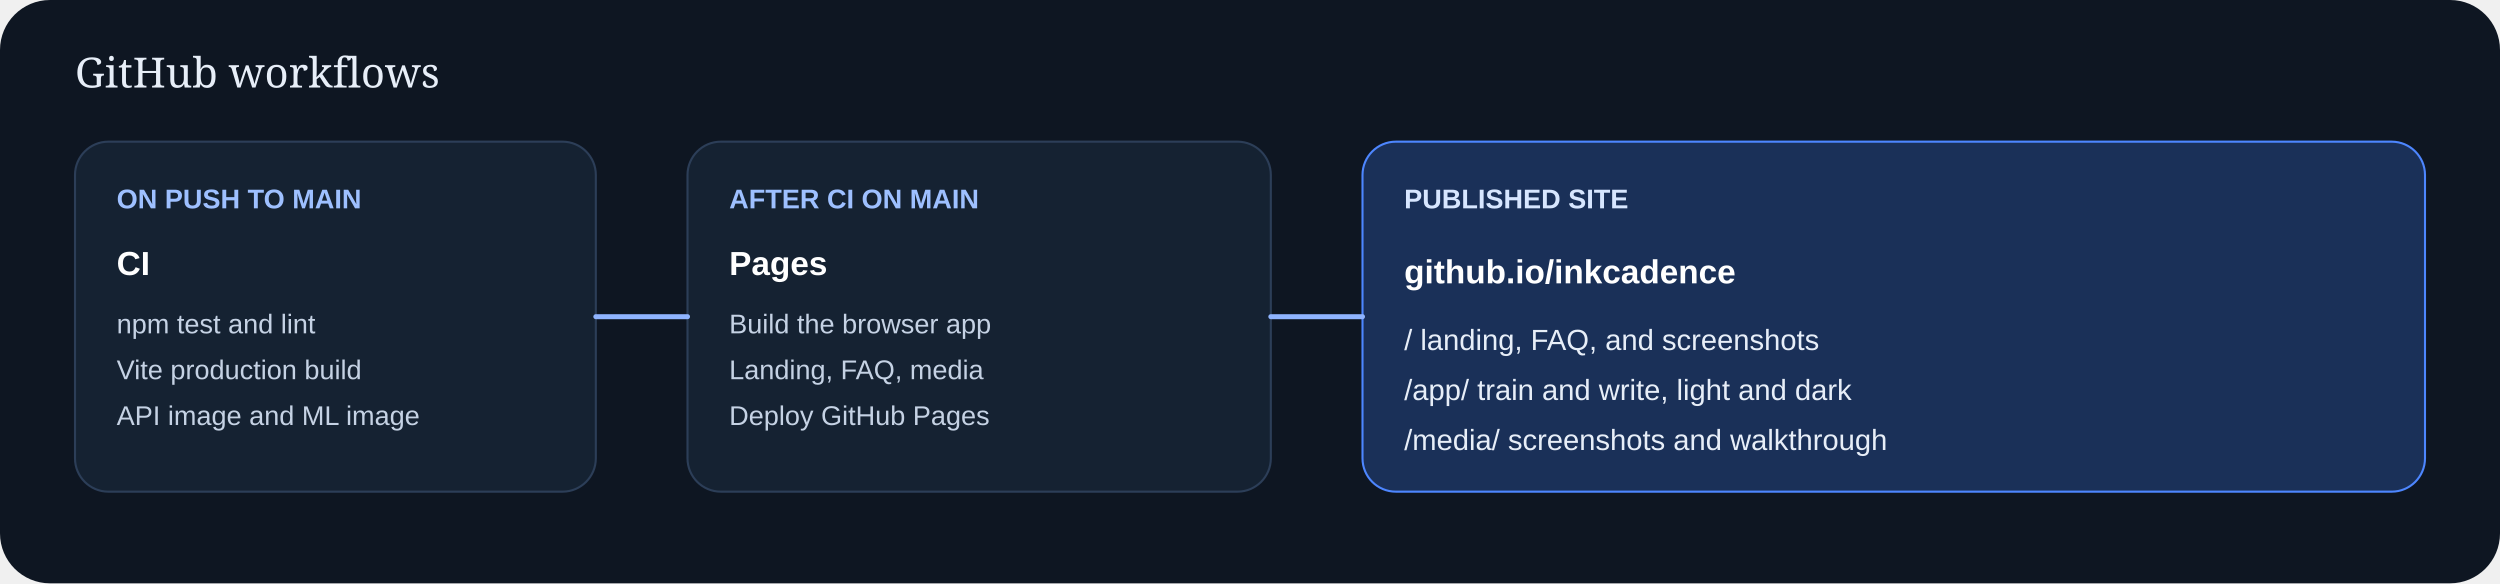
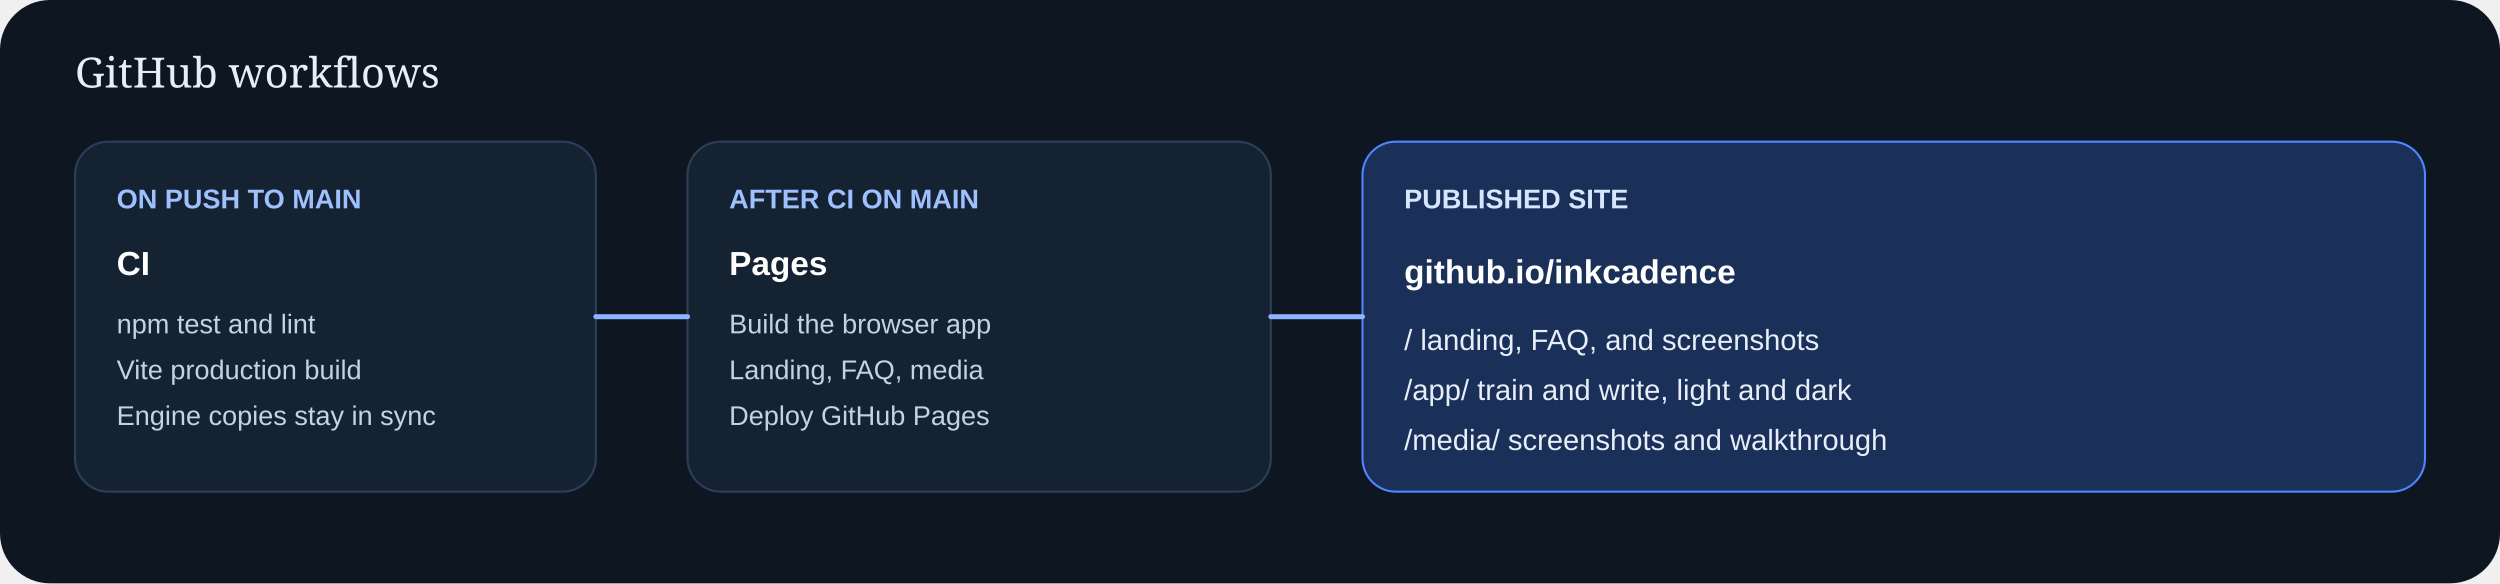
<svg xmlns="http://www.w3.org/2000/svg" width="1200" height="280" viewBox="0 0 1200 280" role="img" aria-label="Inkcadence GitHub workflows">
  <rect width="1200" height="280" rx="24" fill="#0e1622" />
  <text x="36" y="42" font-family="Georgia, serif" font-size="20" fill="#e7eef8">GitHub workflows</text>
  <g font-family="Segoe UI, Arial, sans-serif">
    <rect x="36" y="68" width="250" height="168" rx="16" fill="#152232" stroke="#2c3e58" />
    <text x="56" y="100" font-size="13" fill="#9ec0ff" font-weight="700">ON PUSH TO MAIN</text>
    <text x="56" y="132" font-size="16" fill="#fff" font-weight="700">CI</text>
    <text x="56" y="160" font-size="13" fill="#c5d2e4">npm test and lint</text>
    <text x="56" y="182" font-size="13" fill="#c5d2e4">Vite production build</text>
-     <text x="56" y="204" font-size="13" fill="#c5d2e4">API image and ML image</text>
+     <text x="56" y="204" font-size="13" fill="#c5d2e4">Engine copies stay in sync</text>
    <rect x="330" y="68" width="280" height="168" rx="16" fill="#152232" stroke="#2c3e58" />
    <text x="350" y="100" font-size="13" fill="#9ec0ff" font-weight="700">AFTER CI ON MAIN</text>
    <text x="350" y="132" font-size="16" fill="#fff" font-weight="700">Pages</text>
    <text x="350" y="160" font-size="13" fill="#c5d2e4">Build the browser app</text>
    <text x="350" y="182" font-size="13" fill="#c5d2e4">Landing, FAQ, media</text>
    <text x="350" y="204" font-size="13" fill="#c5d2e4">Deploy GitHub Pages</text>
    <rect x="654" y="68" width="510" height="168" rx="16" fill="#1a3058" stroke="#4d86ff" />
    <text x="674" y="100" font-size="13" fill="#d7e6ff" font-weight="700">PUBLISHED SITE</text>
    <text x="674" y="136" font-size="16" fill="#fff" font-weight="700">github.io/inkcadence</text>
    <text x="674" y="168" font-size="14" fill="#e7eef8">/ landing, FAQ, and screenshots</text>
    <text x="674" y="192" font-size="14" fill="#e7eef8">/app/ train and write, light and dark</text>
    <text x="674" y="216" font-size="14" fill="#e7eef8">/media/ screenshots and walkthrough</text>
  </g>
  <g fill="none" stroke="#8fb4ff" stroke-width="2.4" stroke-linecap="round">
    <path d="M286 152 H330" />
    <path d="M610 152 H654" />
  </g>
</svg>
